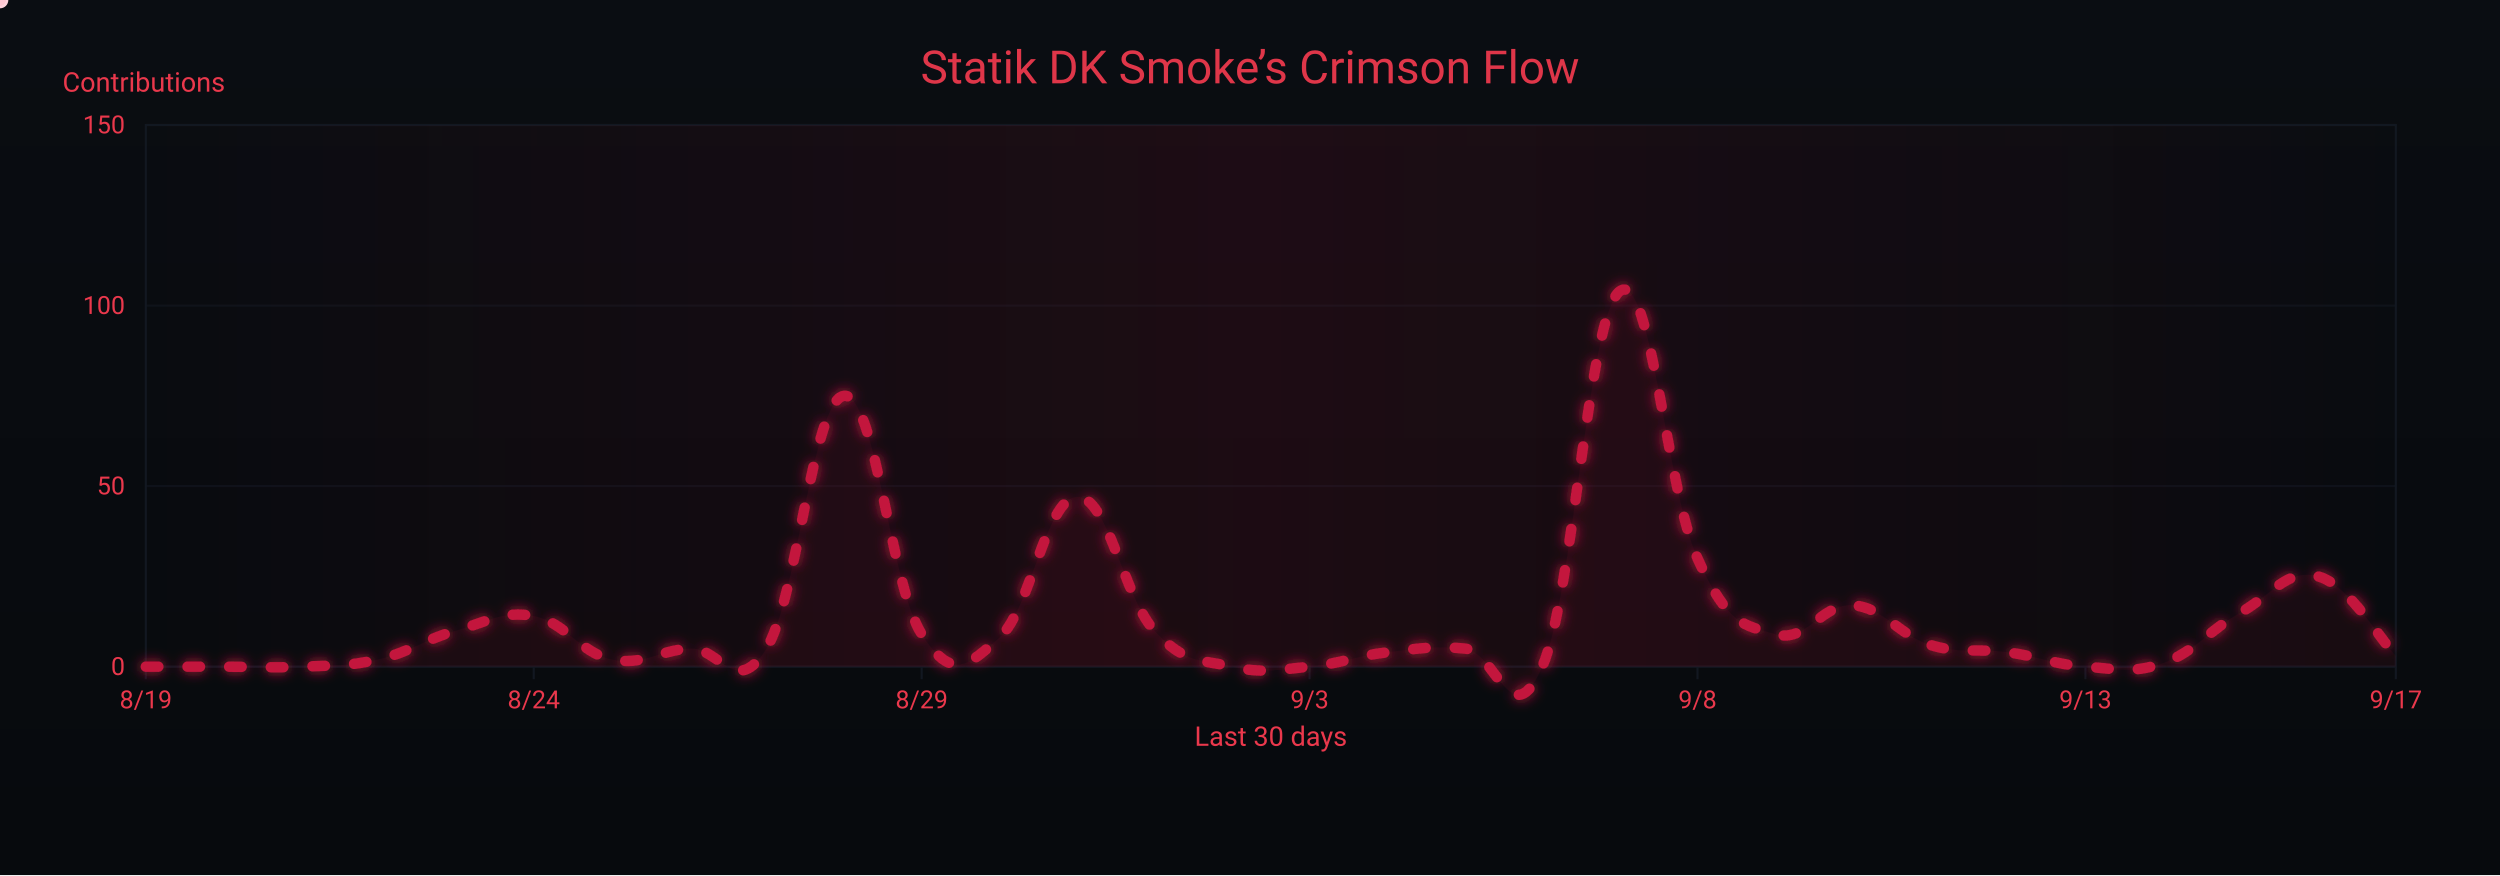
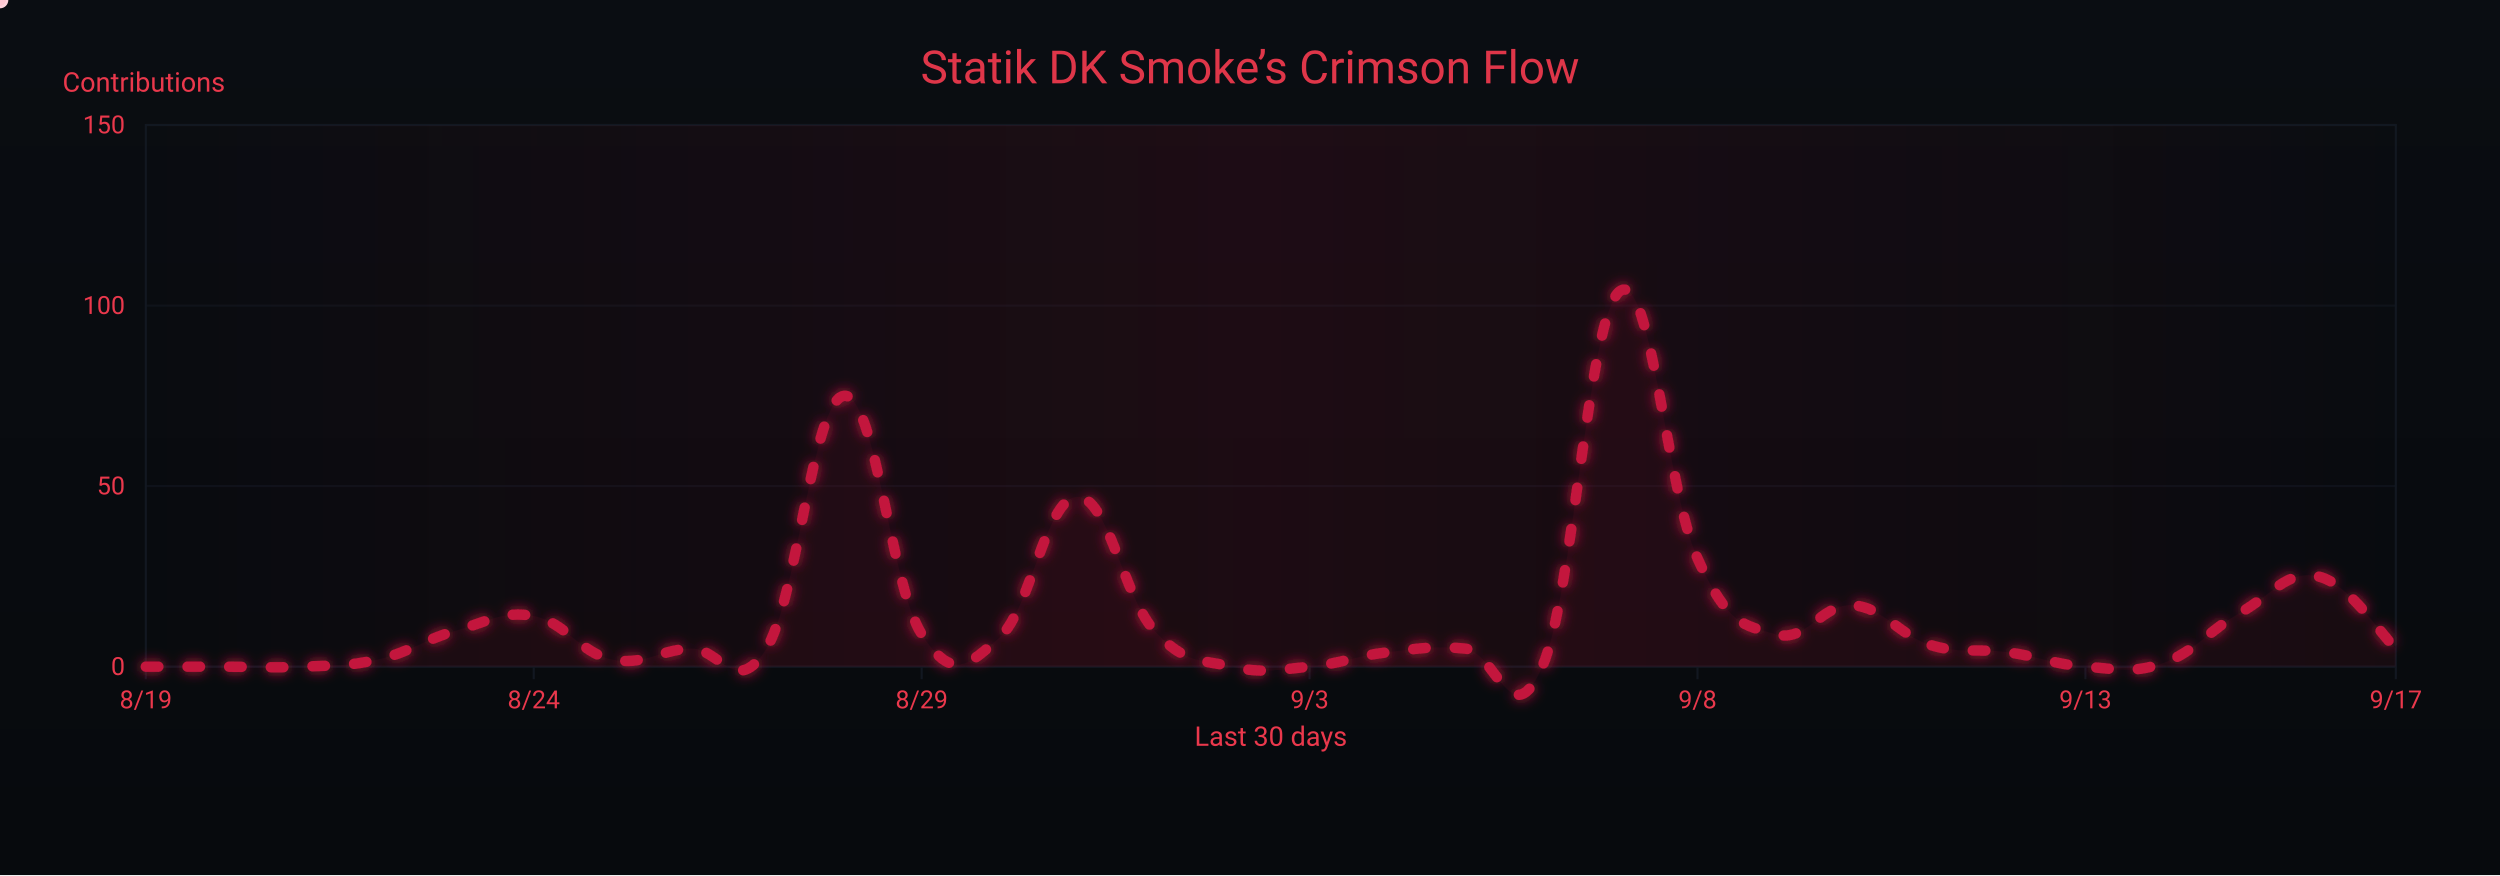
<svg xmlns="http://www.w3.org/2000/svg" width="1200" height="420" viewBox="0 0 1200 420" role="img" aria-label="Crimson Flow Graph">
  <defs>
    <linearGradient id="bgGrad" x1="0" y1="0" x2="0" y2="1">
      <stop offset="0%" stop-color="#0a0d12" />
      <stop offset="100%" stop-color="#070a0d" />
    </linearGradient>
    <filter id="glow">
      <feGaussianBlur stdDeviation="3" result="b1" />
      <feMerge>
        <feMergeNode in="b1" />
        <feMergeNode in="SourceGraphic" />
      </feMerge>
    </filter>
    <linearGradient id="sheen" x1="0" y1="0" x2="1" y2="0">
      <stop offset="0%" stop-color="#9b0e2a" stop-opacity="0" />
      <stop offset="50%" stop-color="#9b0e2a" stop-opacity=".14" />
      <stop offset="100%" stop-color="#9b0e2a" stop-opacity="0" />
      <animateTransform attributeName="gradientTransform" type="translate" from="-1 0" to="1 0" dur="9s" repeatCount="indefinite" />
    </linearGradient>
  </defs>
  <rect width="1200" height="420" fill="url(#bgGrad)" />
  <rect x="70" y="60" width="1080" height="260" fill="none" stroke="#121821" stroke-width="1" />
  <g font-family="ui-sans-serif,system-ui,-apple-system,Segoe UI,Roboto,Ubuntu,Arial" font-size="12">
    <path d="M70,320.0 H1150" stroke="#121821" stroke-width="1" opacity="0.6" />
    <text x="60" y="324.0" text-anchor="end" fill="#ea384c">0</text>
    <path d="M70,233.3 H1150" stroke="#121821" stroke-width="1" opacity="0.6" />
    <text x="60" y="237.3" text-anchor="end" fill="#ea384c">50</text>
    <path d="M70,146.7 H1150" stroke="#121821" stroke-width="1" opacity="0.6" />
    <text x="60" y="150.7" text-anchor="end" fill="#ea384c">100</text>
    <path d="M70,60.0 H1150" stroke="#121821" stroke-width="1" opacity="0.6" />
    <text x="60" y="64.0" text-anchor="end" fill="#ea384c">150</text>
    <text x="30" y="44" fill="#ea384c" font-size="13">Contributions</text>
  </g>
  <g font-family="ui-sans-serif,system-ui,-apple-system,Segoe UI,Roboto,Ubuntu,Arial" font-size="12">
    <path d="M70.0,320 V326" stroke="#121821" stroke-width="1" />
    <text x="70.0" y="340" text-anchor="middle" fill="#ea384c">8/19</text>
    <path d="M256.2,320 V326" stroke="#121821" stroke-width="1" />
    <text x="256.2" y="340" text-anchor="middle" fill="#ea384c">8/24</text>
    <path d="M442.4,320 V326" stroke="#121821" stroke-width="1" />
    <text x="442.4" y="340" text-anchor="middle" fill="#ea384c">8/29</text>
    <path d="M628.6,320 V326" stroke="#121821" stroke-width="1" />
    <text x="628.6" y="340" text-anchor="middle" fill="#ea384c">9/3</text>
    <path d="M814.8,320 V326" stroke="#121821" stroke-width="1" />
    <text x="814.8" y="340" text-anchor="middle" fill="#ea384c">9/8</text>
    <path d="M1001.0,320 V326" stroke="#121821" stroke-width="1" />
    <text x="1001.0" y="340" text-anchor="middle" fill="#ea384c">9/13</text>
    <path d="M1150.0,320 V326" stroke="#121821" stroke-width="1" />
    <text x="1150.0" y="340" text-anchor="middle" fill="#ea384c">9/17</text>
    <text x="610" y="358" text-anchor="middle" fill="#ea384c" font-size="13">Last 30 days</text>
  </g>
  <rect x="70" y="60" width="1080" height="260" fill="url(#sheen)" />
  <text x="600" y="40" text-anchor="middle" font-family="ui-sans-serif,system-ui,-apple-system,Segoe UI,Roboto,Ubuntu,Arial" font-size="22" fill="#ea384c" opacity=".95">Statik DK Smoke’s Crimson Flow</text>
-   <path d="M70.0,320.0 C77.4,320.0 92.3,320.0 107.2,320.0 C122.1,320.0 129.6,320.7 144.5,320.0 C159.4,319.3 166.8,320.0 181.7,316.5 C196.6,313.1 204.1,306.8 219.0,302.7 C233.9,298.5 241.3,293.0 256.2,295.7 C271.1,298.5 278.6,313.4 293.4,316.5 C308.3,319.7 315.8,312.4 330.7,311.3 C345.6,310.3 353.0,335.6 367.9,311.3 C382.8,287.1 390.3,191.4 405.2,190.0 C420.1,188.6 427.5,281.2 442.4,304.4 C457.3,327.6 464.8,319.3 479.7,306.1 C494.6,293.0 502.0,239.2 516.9,238.5 C531.8,237.8 539.2,286.4 554.1,302.7 C569.0,319.0 576.5,316.5 591.4,320.0 C606.3,323.5 613.7,321.4 628.6,320.0 C643.5,318.6 651.0,314.8 665.9,313.1 C680.8,311.3 688.2,309.9 703.1,311.3 C718.0,312.7 725.4,354.3 740.3,320.0 C755.2,285.7 762.7,150.1 777.6,139.7 C792.5,129.3 799.9,235.1 814.8,268.0 C829.7,300.9 837.2,299.9 852.1,304.4 C867.0,308.9 874.4,289.5 889.3,290.5 C904.2,291.6 911.7,305.1 926.6,309.6 C941.4,314.1 948.9,311.0 963.8,313.1 C978.7,315.1 986.1,319.0 1001.0,320.0 C1015.9,321.0 1023.4,323.5 1038.3,318.3 C1053.2,313.1 1060.6,302.3 1075.5,294.0 C1090.4,285.7 1097.9,272.5 1112.8,276.7 C1127.7,280.8 1142.6,307.2 1150.0,314.8 L 1150,320 L 70,320 Z" fill="#7a0f26" opacity=".13">
+   <path d="M70.0,320.0 C77.4,320.0 92.3,320.0 107.2,320.0 C122.1,320.0 129.6,320.7 144.5,320.0 C159.4,319.3 166.8,320.0 181.7,316.5 C196.6,313.1 204.1,306.8 219.0,302.7 C233.9,298.5 241.3,293.0 256.2,295.7 C271.1,298.5 278.6,313.4 293.4,316.5 C308.3,319.7 315.8,312.4 330.7,311.3 C345.6,310.3 353.0,335.6 367.9,311.3 C382.8,287.1 390.3,191.4 405.2,190.0 C420.1,188.6 427.5,281.2 442.4,304.4 C457.3,327.6 464.8,319.3 479.7,306.1 C494.6,293.0 502.0,239.2 516.9,238.5 C531.8,237.8 539.2,286.4 554.1,302.7 C569.0,319.0 576.5,316.5 591.4,320.0 C606.3,323.5 613.7,321.4 628.6,320.0 C643.5,318.6 651.0,314.8 665.9,313.1 C680.8,311.3 688.2,309.9 703.1,311.3 C718.0,312.7 725.4,354.3 740.3,320.0 C755.2,285.7 762.7,150.1 777.6,139.7 C792.5,129.3 799.9,235.1 814.8,268.0 C829.7,300.9 837.2,299.9 852.1,304.4 C867.0,308.9 874.4,289.5 889.3,290.5 C904.2,291.6 911.7,305.1 926.6,309.6 C941.4,314.1 948.9,311.0 963.8,313.1 C978.7,315.1 986.1,319.0 1001.0,320.0 C1015.9,321.0 1023.4,323.5 1038.3,318.3 C1053.2,313.1 1060.6,302.3 1075.5,294.0 C1090.4,285.7 1097.9,273.2 1112.8,276.7 C1127.7,280.1 1142.6,304.4 1150.0,311.3 L 1150,320 L 70,320 Z" fill="#7a0f26" opacity=".13">
    <animate attributeName="opacity" values=".10;.17;.10" dur="6s" repeatCount="indefinite" />
  </path>
-   <path id="curve" d="M70.0,320.0 C77.4,320.0 92.3,320.0 107.2,320.0 C122.1,320.0 129.6,320.7 144.5,320.0 C159.4,319.3 166.8,320.0 181.7,316.5 C196.6,313.1 204.1,306.8 219.0,302.7 C233.9,298.5 241.3,293.0 256.2,295.7 C271.1,298.5 278.6,313.4 293.4,316.5 C308.3,319.7 315.8,312.4 330.7,311.3 C345.6,310.3 353.0,335.6 367.9,311.3 C382.8,287.1 390.3,191.4 405.2,190.0 C420.1,188.6 427.5,281.2 442.4,304.4 C457.3,327.6 464.8,319.3 479.7,306.1 C494.6,293.0 502.0,239.2 516.9,238.5 C531.8,237.8 539.2,286.4 554.1,302.7 C569.0,319.0 576.5,316.5 591.4,320.0 C606.3,323.5 613.7,321.4 628.6,320.0 C643.5,318.6 651.0,314.8 665.9,313.1 C680.8,311.3 688.2,309.9 703.1,311.3 C718.0,312.7 725.4,354.3 740.3,320.0 C755.2,285.7 762.7,150.1 777.6,139.7 C792.5,129.3 799.9,235.1 814.8,268.0 C829.7,300.9 837.2,299.9 852.1,304.4 C867.0,308.9 874.4,289.5 889.3,290.5 C904.2,291.6 911.7,305.1 926.6,309.6 C941.4,314.1 948.9,311.0 963.8,313.1 C978.7,315.1 986.1,319.0 1001.0,320.0 C1015.9,321.0 1023.4,323.5 1038.3,318.3 C1053.2,313.1 1060.6,302.3 1075.5,294.0 C1090.4,285.7 1097.9,272.5 1112.8,276.7 C1127.7,280.8 1142.6,307.2 1150.0,314.8" fill="none" stroke="#c3193d" stroke-width="5" stroke-linecap="round" stroke-linejoin="round" stroke-dasharray="6 14" filter="url(#glow)">
+   <path id="curve" d="M70.0,320.0 C77.4,320.0 92.3,320.0 107.2,320.0 C122.1,320.0 129.6,320.7 144.5,320.0 C159.4,319.3 166.8,320.0 181.7,316.5 C196.6,313.1 204.1,306.8 219.0,302.7 C233.9,298.5 241.3,293.0 256.2,295.7 C271.1,298.5 278.6,313.4 293.4,316.5 C308.3,319.7 315.8,312.4 330.7,311.3 C345.6,310.3 353.0,335.6 367.9,311.3 C382.8,287.1 390.3,191.4 405.2,190.0 C420.1,188.6 427.5,281.2 442.4,304.4 C457.3,327.6 464.8,319.3 479.7,306.1 C494.6,293.0 502.0,239.2 516.9,238.5 C531.8,237.8 539.2,286.4 554.1,302.7 C569.0,319.0 576.5,316.5 591.4,320.0 C606.3,323.5 613.7,321.4 628.6,320.0 C643.5,318.6 651.0,314.8 665.9,313.1 C680.8,311.3 688.2,309.9 703.1,311.3 C718.0,312.7 725.4,354.3 740.3,320.0 C755.2,285.7 762.7,150.1 777.6,139.7 C792.5,129.3 799.9,235.1 814.8,268.0 C829.7,300.9 837.2,299.9 852.1,304.4 C867.0,308.9 874.4,289.5 889.3,290.5 C904.2,291.6 911.7,305.1 926.6,309.6 C941.4,314.1 948.9,311.0 963.8,313.1 C978.7,315.1 986.1,319.0 1001.0,320.0 C1015.9,321.0 1023.4,323.5 1038.3,318.3 C1053.2,313.1 1060.6,302.3 1075.5,294.0 C1090.4,285.7 1097.9,273.2 1112.8,276.7 C1127.7,280.1 1142.6,304.4 1150.0,311.3" fill="none" stroke="#c3193d" stroke-width="5" stroke-linecap="round" stroke-linejoin="round" stroke-dasharray="6 14" filter="url(#glow)">
    <animate attributeName="stroke-dashoffset" values="0;-220" dur="4.8s" repeatCount="indefinite" />
  </path>
  <g fill="#ffd1db">
    <circle r="4">
      <animateMotion dur="7s" rotate="auto" repeatCount="indefinite">
        <mpath href="#curve" />
      </animateMotion>
      <animate attributeName="opacity" values="1;.3;1" dur="2.2s" repeatCount="indefinite" />
    </circle>
    <circle r="3" fill="#ffffff">
      <animateMotion dur="8.2s" begin="1s" rotate="auto" repeatCount="indefinite">
        <mpath href="#curve" />
      </animateMotion>
      <animate attributeName="opacity" values=".7;.2;.7" dur="2.4s" repeatCount="indefinite" />
    </circle>
    <circle r="3" fill="#ffc7d3">
      <animateMotion dur="6s" begin="2s" rotate="auto" repeatCount="indefinite">
        <mpath href="#curve" />
      </animateMotion>
      <animate attributeName="opacity" values=".8;.3;.8" dur="2s" repeatCount="indefinite" />
    </circle>
  </g>
</svg>
